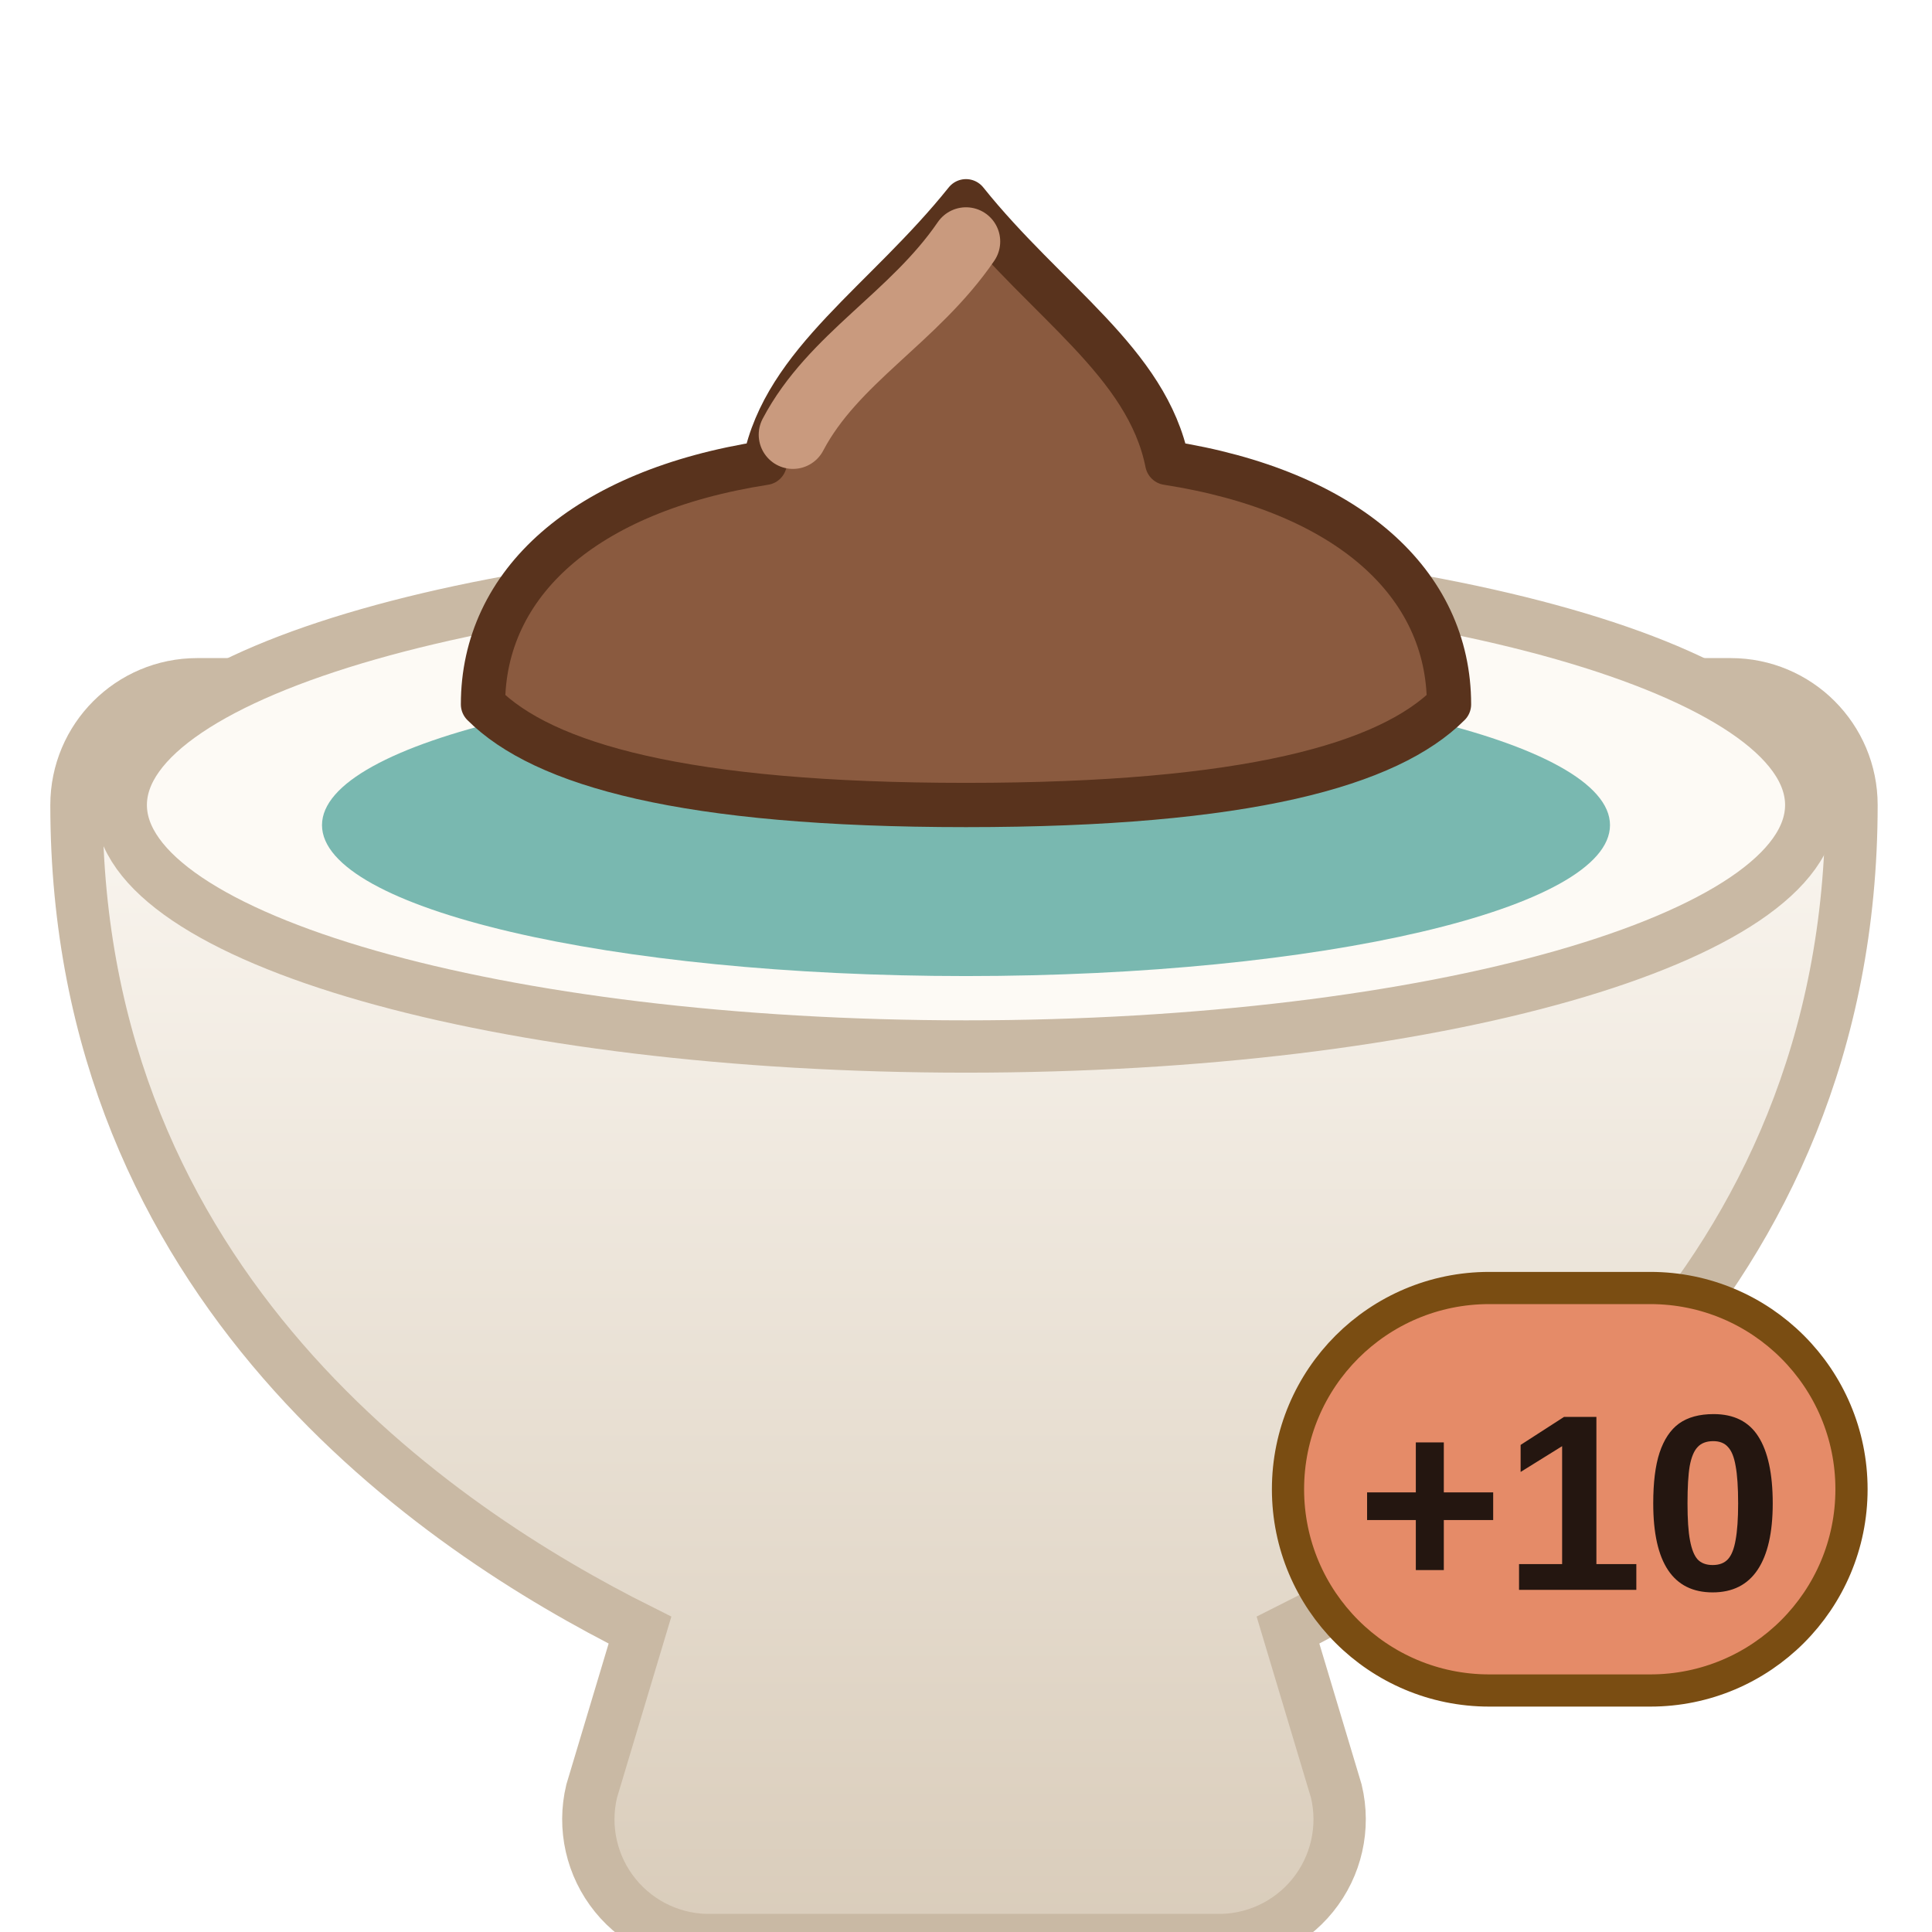
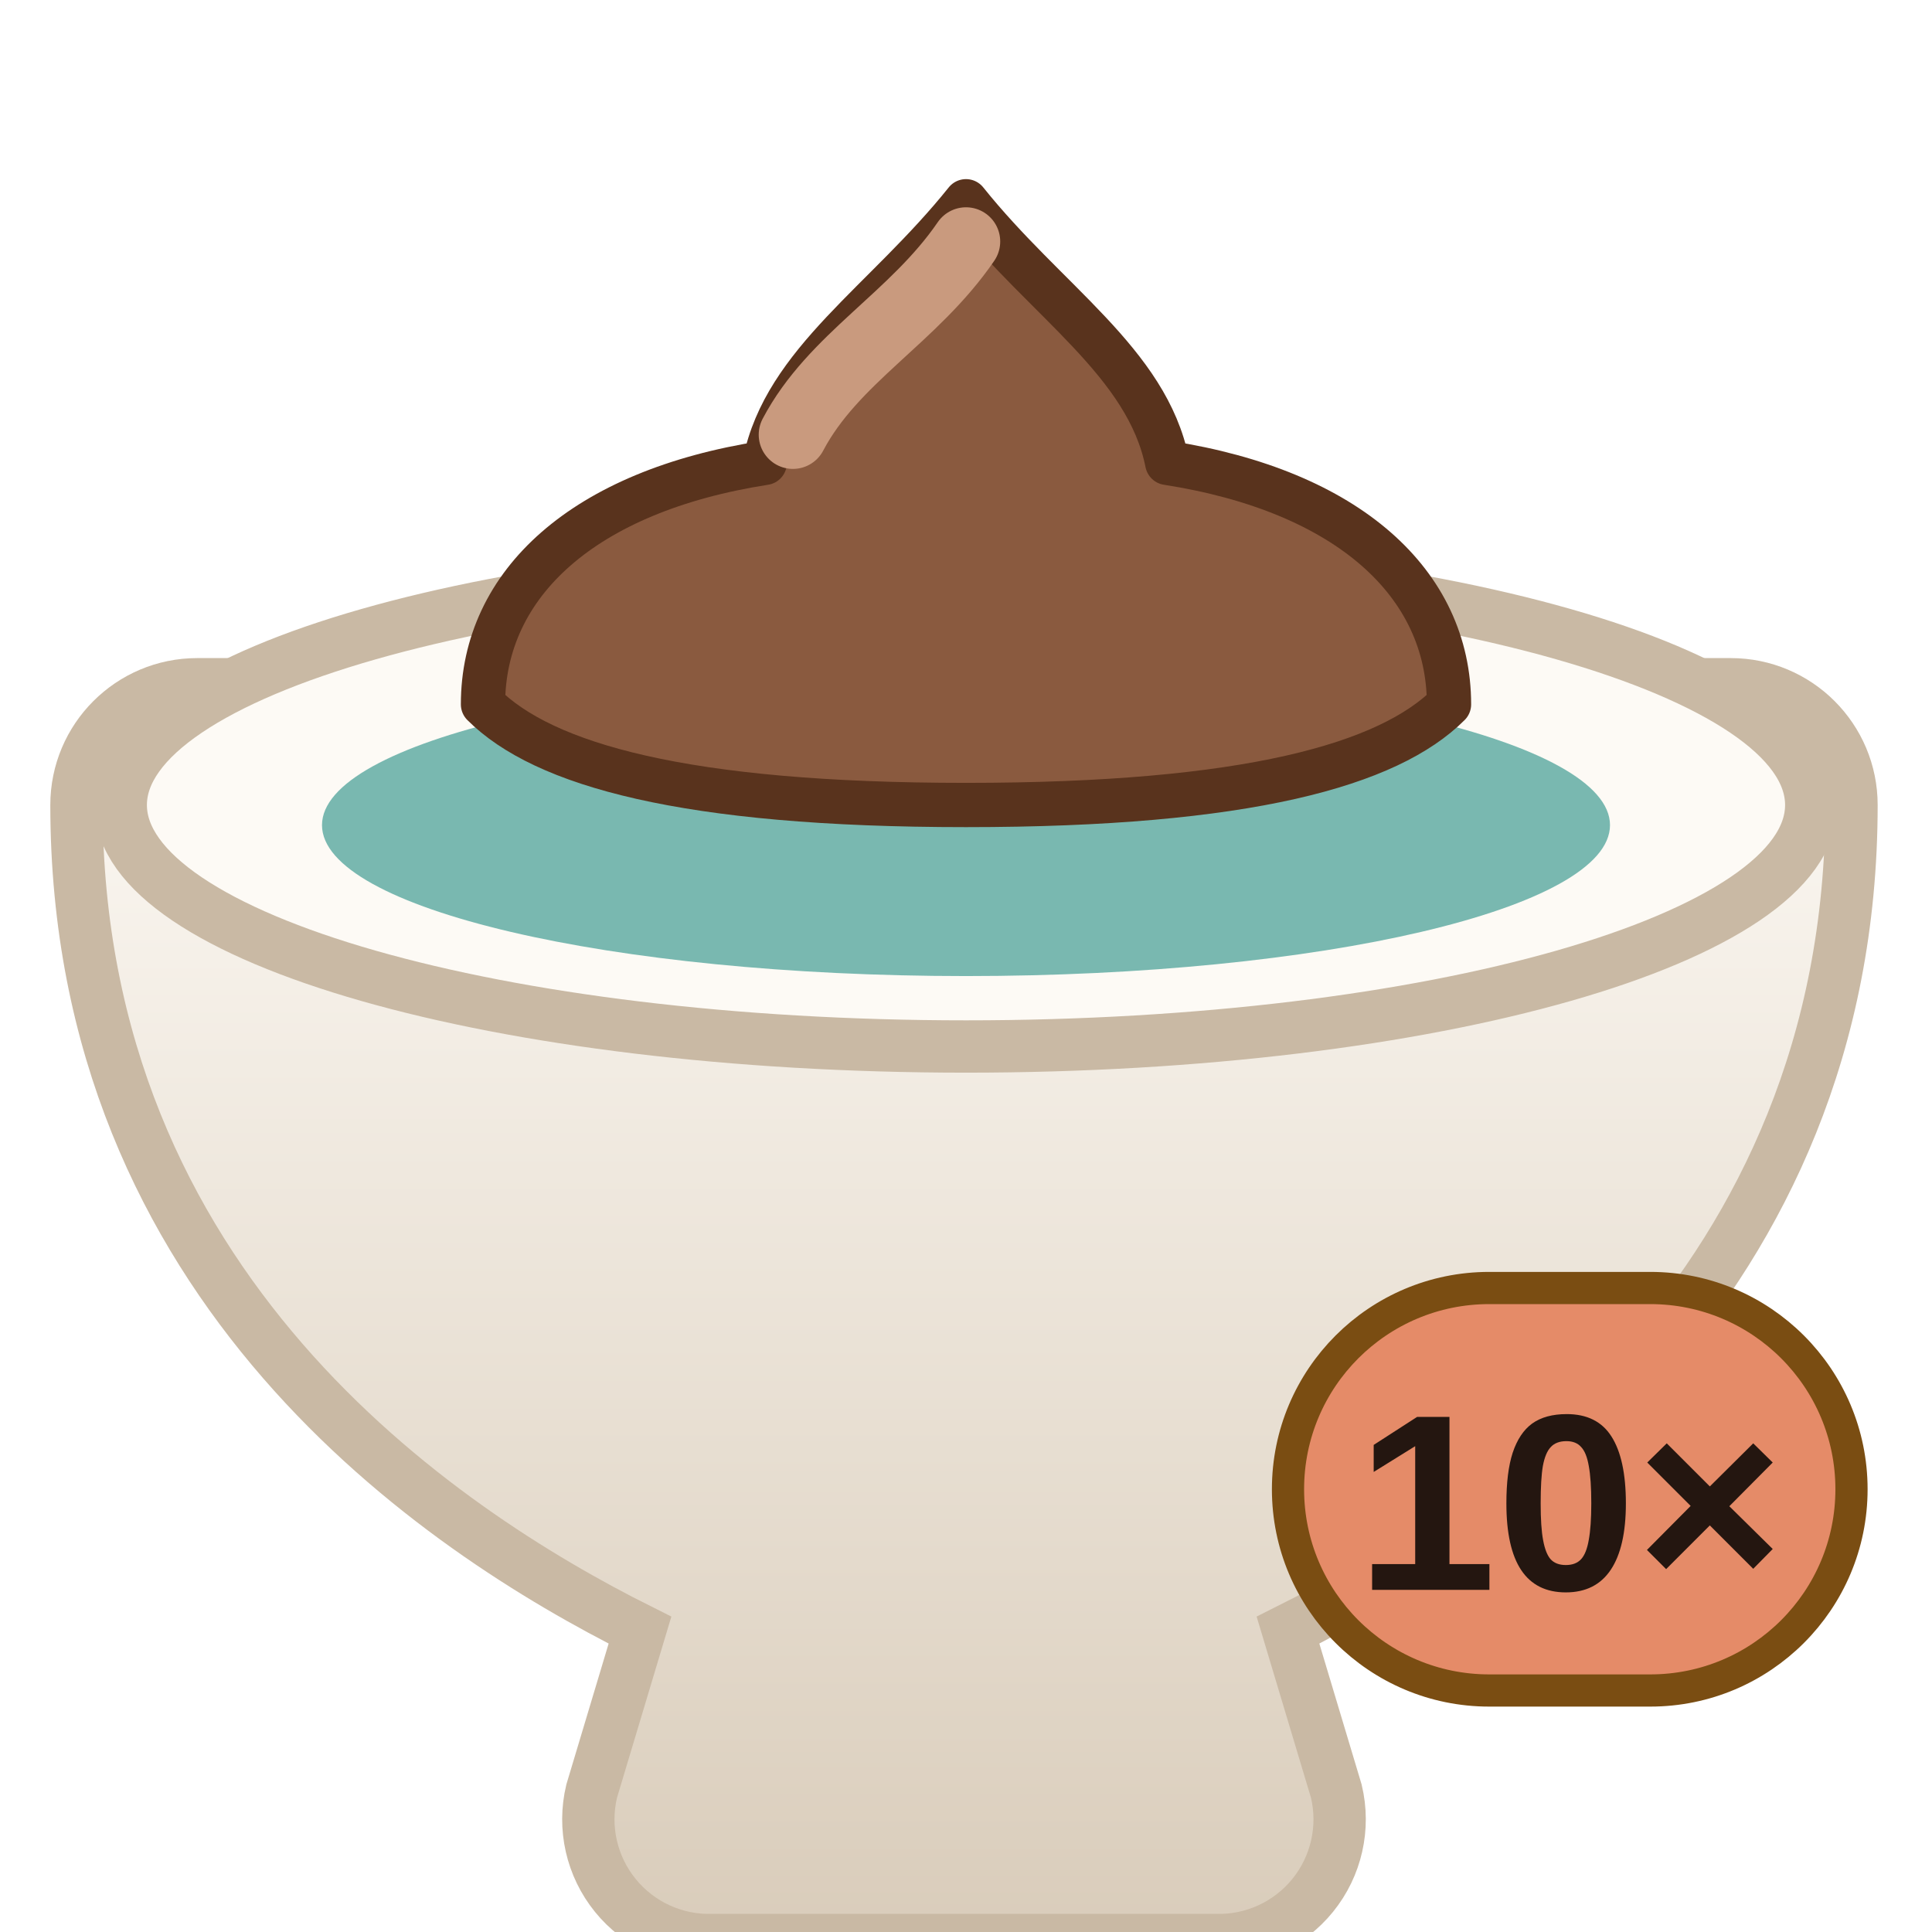
<svg xmlns="http://www.w3.org/2000/svg" viewBox="0 0 96 96">
  <defs>
    <linearGradient id="pg4" x1="0" y1="0" x2="0" y2="1">
      <stop offset="0" stop-color="#fdfaf5" />
      <stop offset="1" stop-color="#d9ccba" />
    </linearGradient>
  </defs>
  <path d="M10 34 h76 a6 6 0 0 1 6 6 c0 24 -18 36 -28 41 l2.4 8 a6 6 0 0 1 -6 7.4 h-25 a6 6 0 0 1 -6 -7.4 l2.4 -8 c-10 -5 -28 -17 -28 -41 a6 6 0 0 1 6 -6z" fill="url(#pg4)" stroke="#c9b9a4" stroke-width="2.6" />
  <ellipse cx="48" cy="40" rx="42" ry="12" fill="#fdfaf5" stroke="#c9b9a4" stroke-width="2.6" />
  <ellipse cx="48" cy="41" rx="32" ry="7.5" fill="#79b8b0" />
  <path d="M48 10 c-4 5 -9 8 -10 13 -9 1.4 -14 6 -14 12 3 3 10 5 24 5 s21 -2 24 -5 c0 -6 -5 -10.6 -14 -12 -1 -5 -6 -8 -10 -13z" fill="#8a5a3f" stroke="#59331d" stroke-width="2.2" stroke-linejoin="round" />
  <path d="M48 12 c-2.6 3.8 -6.6 5.8 -8.6 9.6" fill="none" stroke="#c99a7e" stroke-width="3.4" stroke-linecap="round" />
  <rect x="64" y="64" width="28" height="20" rx="10" fill="#e58b68" stroke="#7a4d12" stroke-width="1.6" />
-   <text x="78" y="79" text-anchor="middle" font-family="Arial Black,Arial" font-size="12.5" font-weight="900" fill="#241610">+10</text>
+   <text x="78" y="79" text-anchor="middle" font-family="Arial Black,Arial" font-size="12.5" font-weight="900" fill="#241610">10×</text>
</svg>
